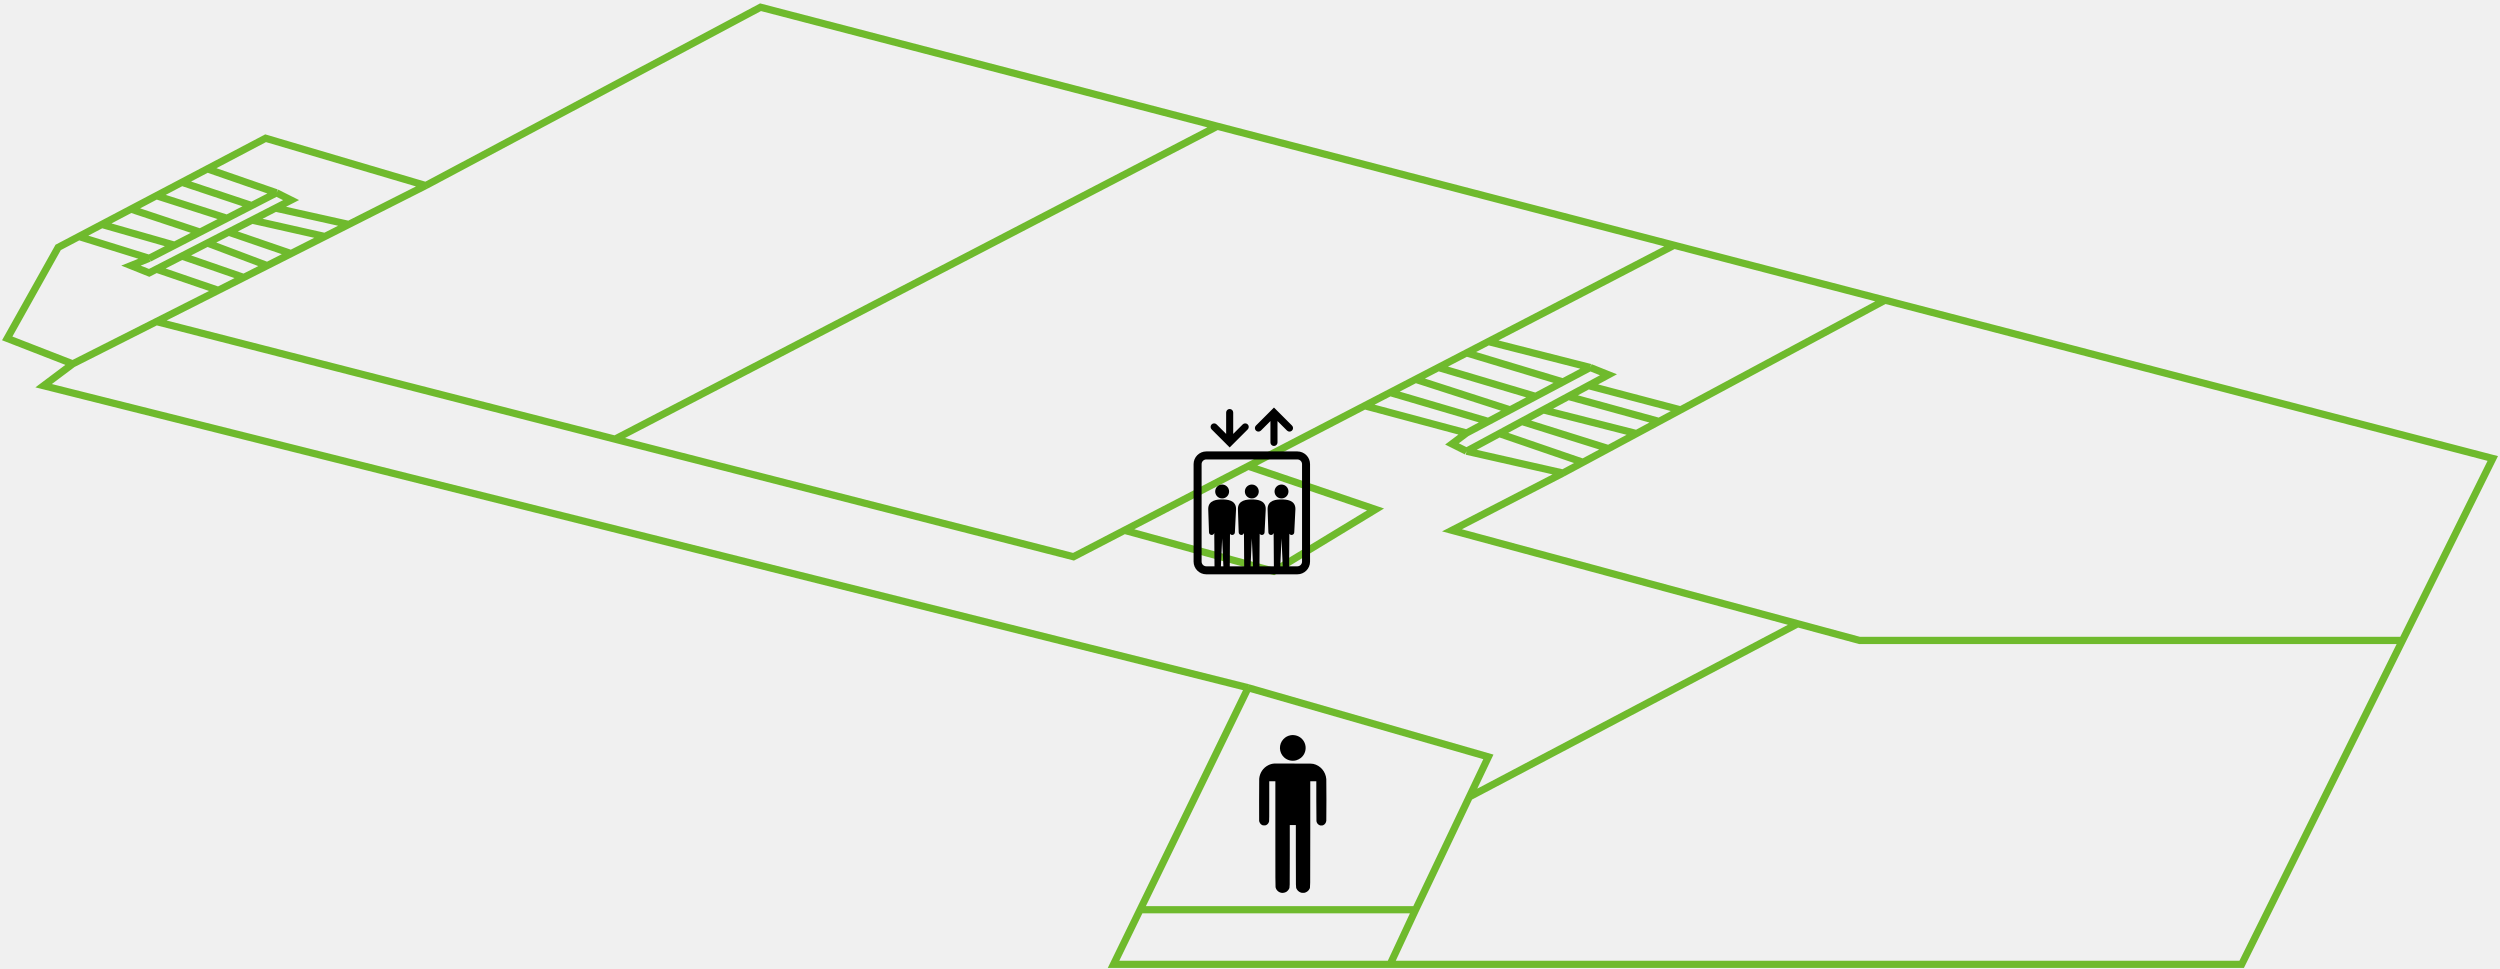
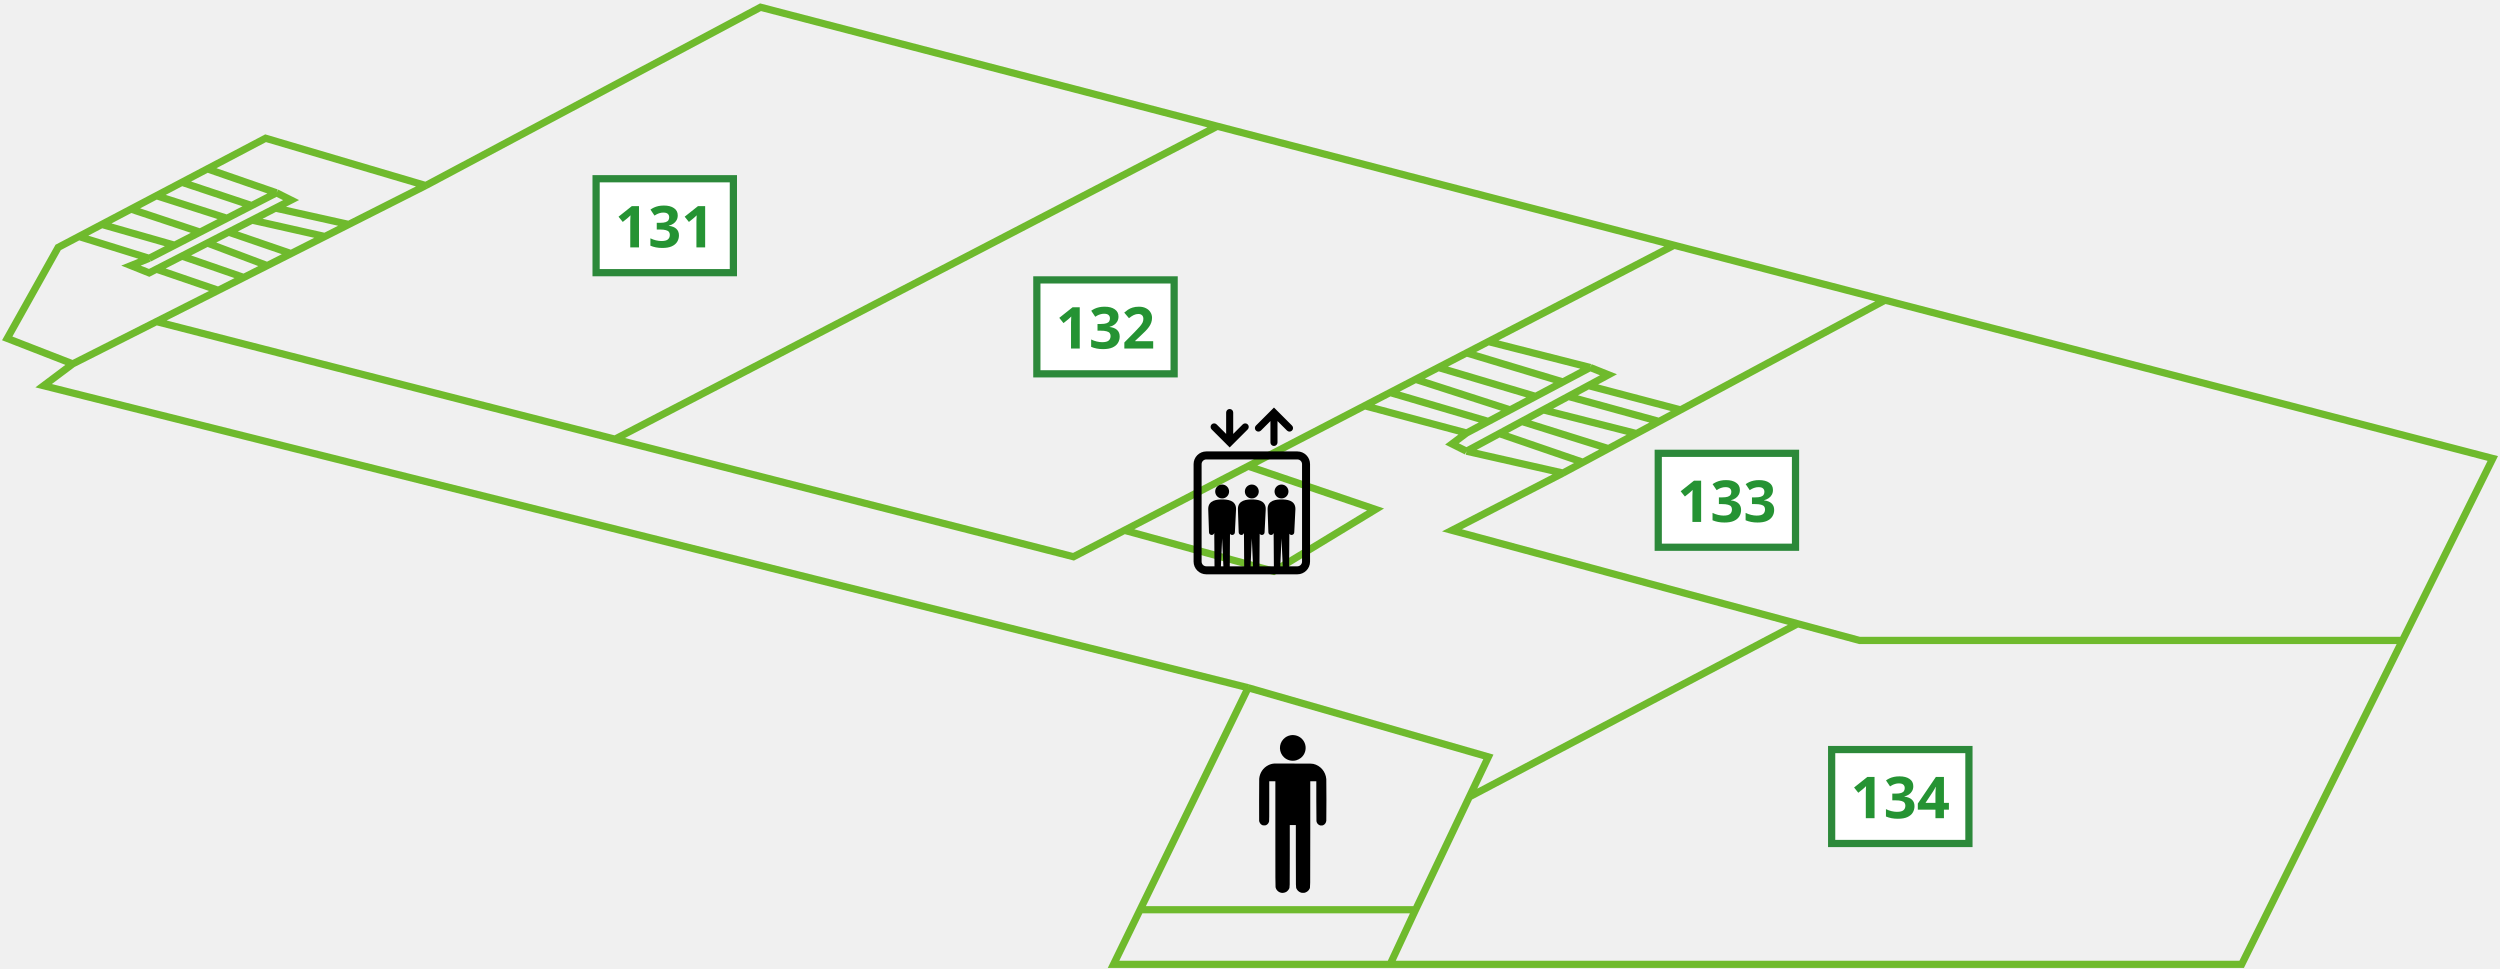
<svg xmlns="http://www.w3.org/2000/svg" width="346" height="134" viewBox="0 0 346 134" fill="none">
  <path d="M10.066 50.359L6.037 53.381L172.748 95.184M10.066 50.359L1 46.833L8.051 34.242L10.922 32.731M10.066 50.359L21.65 44.507M58.921 25.679L36.76 19.132L28.701 23.373M58.921 25.679L105.258 1L168.48 17.47M58.921 25.679L48.268 31.061M172.748 95.184L157.791 125.908M172.748 95.184L205.99 104.754L203.352 110.294M10.922 32.731L20.643 35.753M10.922 32.731L14.095 31.061M20.643 35.753L18.125 36.76L20.643 37.767L21.65 37.251M20.643 35.753L24.168 33.939M38.271 26.687L40.285 27.694L38.125 28.802M38.271 26.687L34.843 28.45M38.271 26.687L28.701 23.373M14.095 31.061L24.168 33.939M14.095 31.061L18.125 28.94M24.168 33.939L27.694 32.126M18.125 28.94L27.694 32.126M18.125 28.94L21.65 27.084M27.694 32.126L31.416 30.212M21.65 27.084L31.416 30.212M21.65 27.084L25.176 25.229M31.416 30.212L34.843 28.45M25.176 25.229L34.843 28.45M25.176 25.229L28.701 23.373M21.65 37.251L30.212 40.182M21.65 37.251L25.176 35.443M30.212 40.182L33.738 38.401M30.212 40.182L21.65 44.507M25.176 35.443L33.738 38.401M25.176 35.443L28.701 33.635M33.738 38.401L36.986 36.76M28.701 33.635L36.986 36.76M28.701 33.635L31.643 32.126M36.986 36.76L40.285 35.093M31.643 32.126L40.285 35.093M31.643 32.126L33.803 31.018L34.884 30.464M40.285 35.093L44.962 32.731M34.884 30.464L35.964 29.91L38.125 28.802M34.884 30.464L44.962 32.731M44.962 32.731L48.268 31.061M38.125 28.802L48.268 31.061M21.65 44.507L85.111 60.78M231.702 33.939L168.48 17.47M231.702 33.939L205.99 47.275M231.702 33.939L260.889 41.542M85.111 60.78L148.572 77.053L155.624 73.396M85.111 60.78L168.48 17.47M155.624 73.396L176.274 79.067L190.376 70.505L172.748 64.515M155.624 73.396L172.748 64.515M172.748 64.515L188.865 56.156M188.865 56.156L202.968 59.928M188.865 56.156L192.391 54.327M202.968 59.928L200.953 61.439L202.968 62.447M202.968 59.928L205.99 58.328M220.092 50.862L222.611 51.87L219.832 53.366M220.092 50.862L216.315 52.862M220.092 50.862L205.99 47.275M202.968 62.447L216.315 65.469M202.968 62.447L207.501 60.006M192.391 54.327L205.99 58.328M192.391 54.327L195.917 52.499M205.99 58.328L209.012 56.728M195.917 52.499L209.012 56.728M195.917 52.499L199.072 50.862M209.012 56.728L212.537 54.862M199.072 50.862L212.537 54.862M199.072 50.862L202.968 48.842M212.537 54.862L216.315 52.862M202.968 48.842L216.315 52.862M202.968 48.842L205.99 47.275M216.315 65.469L219.085 63.982M216.315 65.469L200.953 73.396L248.801 86.323M260.889 41.542L345 63.454L332.499 88.637M260.889 41.542L232.597 56.728M207.501 60.006L219.085 63.982M207.501 60.006L210.616 58.328M219.085 63.982L222.611 62.089M210.616 58.328L222.611 62.089M210.616 58.328L213.587 56.728M222.611 62.089L226.492 60.006M213.587 56.728L226.492 60.006M213.587 56.728L217.053 54.862M226.492 60.006L229.617 58.328M217.053 54.862L229.617 58.328M217.053 54.862L219.832 53.366M229.617 58.328L232.597 56.728M219.832 53.366L232.597 56.728M332.499 88.637L310.247 133.463H192.391M332.499 88.637H257.363L248.801 86.323M192.391 133.463H154.113L157.791 125.908M192.391 133.463L195.917 125.908M195.917 125.908H157.791M195.917 125.908L203.352 110.294M203.352 110.294L248.801 86.323" stroke="#6FBA2D" />
  <path d="M178.63 101.756C178.229 101.829 177.905 102.003 177.628 102.295C176.956 103.005 176.988 104.134 177.702 104.805C178.151 105.23 178.784 105.387 179.395 105.228C179.581 105.18 179.875 105.028 180.039 104.897C180.595 104.451 180.831 103.707 180.633 103.021C180.471 102.459 180.049 102.017 179.504 101.831C179.224 101.735 178.897 101.708 178.63 101.756Z" fill="black" />
  <path d="M176.356 105.675C176.064 105.695 175.808 105.767 175.533 105.904C174.817 106.262 174.347 106.962 174.274 107.78C174.26 107.923 174.257 108.86 174.26 110.811L174.265 113.637L174.303 113.748C174.373 113.952 174.511 114.111 174.694 114.195C174.764 114.229 174.806 114.234 174.965 114.234C175.137 114.234 175.161 114.231 175.255 114.185C175.448 114.089 175.59 113.903 175.643 113.676C175.66 113.606 175.665 112.986 175.665 110.859V108.131H176.088H176.51V115.398C176.51 121.726 176.513 122.682 176.536 122.786C176.631 123.244 177.042 123.578 177.51 123.58C177.645 123.58 177.852 123.527 177.983 123.457C178.137 123.375 178.316 123.191 178.394 123.034C178.514 122.788 178.507 123.121 178.507 118.428V114.191H178.925H179.344V118.437C179.345 123.114 179.337 122.791 179.455 123.027C179.567 123.256 179.762 123.426 180.023 123.525C180.122 123.563 180.163 123.57 180.342 123.57C180.521 123.57 180.562 123.563 180.661 123.525C180.923 123.426 181.117 123.256 181.228 123.03C181.349 122.785 181.341 123.437 181.341 115.398V108.131H181.759H182.177V110.842C182.177 112.716 182.182 113.585 182.196 113.655C182.24 113.896 182.377 114.086 182.584 114.186C182.705 114.248 182.722 114.251 182.867 114.249C182.983 114.249 183.044 114.239 183.113 114.214C183.355 114.116 183.517 113.896 183.56 113.601C183.582 113.439 183.582 108.089 183.56 107.824C183.468 106.783 182.747 105.943 181.759 105.721C181.65 105.697 181.522 105.685 181.315 105.68C180.795 105.668 176.524 105.663 176.356 105.675Z" fill="black" />
  <path d="M169.144 67.06C168.612 67.06 168.182 67.491 168.182 68.022C168.182 68.554 168.612 68.985 169.144 68.985C169.676 68.985 170.107 68.554 170.107 68.022C170.107 67.491 169.676 67.06 169.144 67.06Z" fill="black" />
  <path d="M173.252 67.06C172.72 67.06 172.289 67.491 172.289 68.022C172.289 68.554 172.72 68.985 173.252 68.985C173.783 68.985 174.214 68.554 174.214 68.022C174.214 67.491 173.783 67.06 173.252 67.06Z" fill="black" />
  <path d="M177.36 67.06C176.828 67.06 176.397 67.491 176.397 68.022C176.397 68.554 176.828 68.985 177.36 68.985C177.892 68.985 178.323 68.554 178.323 68.022C178.323 67.491 177.892 67.06 177.36 67.06Z" fill="black" />
  <path d="M179.554 62.478H166.95C165.982 62.478 165.193 63.266 165.193 64.234V77.729C165.193 78.697 165.982 79.486 166.95 79.486H179.554C180.523 79.486 181.31 78.697 181.31 77.729V64.234C181.311 63.266 180.523 62.478 179.554 62.478ZM168.973 78.377L169.144 74.52L169.315 78.377H168.973ZM173.08 78.377L173.252 74.52L173.423 78.377H173.08ZM177.189 78.377L177.36 74.52L177.532 78.377H177.189ZM180.202 77.729C180.202 78.086 179.911 78.377 179.554 78.377H178.417L178.448 73.873C178.519 73.977 178.636 74.047 178.77 74.041C178.977 74.031 179.136 73.855 179.127 73.649L179.286 70.445C179.286 69.185 178.01 69.123 177.36 69.123C176.711 69.123 175.435 69.185 175.435 70.445L175.542 73.649C175.532 73.855 175.691 74.031 175.898 74.041C176.079 74.049 176.229 73.925 176.272 73.757L176.304 78.377H174.309L174.34 73.873C174.411 73.977 174.527 74.047 174.662 74.041C174.868 74.031 175.028 73.855 175.019 73.649L175.178 70.445C175.178 69.185 173.901 69.123 173.252 69.123C172.603 69.123 171.326 69.185 171.326 70.445L171.433 73.649C171.424 73.855 171.583 74.031 171.79 74.041C171.971 74.049 172.121 73.925 172.164 73.756L172.195 78.377H170.201L170.231 73.873C170.302 73.977 170.419 74.047 170.554 74.041C170.761 74.031 170.92 73.855 170.91 73.648L171.07 70.445C171.07 69.185 169.793 69.123 169.144 69.123C168.495 69.123 167.218 69.185 167.218 70.445L167.325 73.648C167.315 73.855 167.475 74.031 167.681 74.041C167.863 74.049 168.013 73.925 168.055 73.756L168.087 78.377H166.95C166.593 78.377 166.302 78.086 166.302 77.729V64.234C166.302 63.877 166.593 63.587 166.95 63.587H179.554C179.911 63.587 180.202 63.877 180.202 64.234V77.729H180.202Z" fill="black" />
  <path d="M174.511 59.592L175.828 58.275V61.236C175.828 61.506 176.047 61.725 176.317 61.725C176.587 61.725 176.806 61.506 176.806 61.236V58.275L178.123 59.592C178.219 59.688 178.344 59.736 178.469 59.736C178.594 59.736 178.72 59.688 178.815 59.592C179.006 59.401 179.006 59.092 178.815 58.901L176.663 56.749L176.317 56.403L175.971 56.749L173.819 58.901C173.628 59.092 173.628 59.401 173.819 59.592C174.01 59.783 174.32 59.783 174.511 59.592Z" fill="black" />
  <path d="M169.841 61.581C169.841 61.581 169.841 61.581 169.841 61.581L170.187 61.927L170.533 61.581C170.533 61.581 170.533 61.581 170.533 61.581L172.685 59.429C172.876 59.238 172.876 58.928 172.685 58.737C172.494 58.546 172.184 58.546 171.993 58.737L170.676 60.055V57.094C170.676 56.823 170.457 56.605 170.187 56.605C169.917 56.605 169.698 56.823 169.698 57.094V60.055L168.381 58.737C168.19 58.546 167.88 58.546 167.689 58.737C167.498 58.928 167.498 59.238 167.689 59.429L169.841 61.581Z" fill="black" />
+   <rect x="82.5" y="24.738" width="19" height="13" fill="white" stroke="#2C893A" />
+   <path d="M88.437 34.238H87.229V30.934C87.229 30.844 87.229 30.732 87.229 30.598C87.234 30.465 87.24 30.326 87.245 30.182C87.25 30.038 87.255 29.91 87.261 29.798C87.234 29.83 87.175 29.889 87.085 29.974C86.999 30.054 86.919 30.126 86.845 30.19L86.189 30.718L85.605 29.99L87.445 28.526H88.437V34.238ZM93.799 29.806C93.799 30.068 93.743 30.294 93.631 30.486C93.524 30.678 93.378 30.836 93.191 30.958C93.01 31.081 92.802 31.172 92.567 31.23V31.254C93.026 31.308 93.372 31.446 93.607 31.67C93.847 31.894 93.967 32.196 93.967 32.574C93.967 32.905 93.884 33.204 93.719 33.47C93.559 33.732 93.308 33.94 92.967 34.094C92.631 34.244 92.196 34.318 91.663 34.318C91.348 34.318 91.055 34.292 90.783 34.238C90.511 34.185 90.255 34.108 90.015 34.006V32.982C90.26 33.105 90.516 33.198 90.783 33.262C91.055 33.326 91.306 33.358 91.535 33.358C91.967 33.358 92.268 33.284 92.439 33.134C92.615 32.985 92.703 32.774 92.703 32.502C92.703 32.342 92.663 32.209 92.583 32.102C92.503 31.99 92.362 31.908 92.159 31.854C91.962 31.796 91.684 31.766 91.327 31.766H90.895V30.838H91.335C91.687 30.838 91.954 30.806 92.135 30.742C92.322 30.673 92.447 30.582 92.511 30.47C92.58 30.353 92.615 30.22 92.615 30.07C92.615 29.868 92.551 29.71 92.423 29.598C92.3 29.481 92.092 29.422 91.799 29.422C91.618 29.422 91.452 29.446 91.303 29.494C91.154 29.537 91.018 29.59 90.895 29.654C90.778 29.718 90.674 29.78 90.583 29.838L90.023 29.006C90.172 28.9 90.338 28.804 90.519 28.718C90.706 28.633 90.911 28.566 91.135 28.518C91.359 28.47 91.61 28.446 91.887 28.446C92.474 28.446 92.938 28.566 93.279 28.806C93.626 29.041 93.799 29.374 93.799 29.806ZM97.593 34.238H96.385V30.934C96.385 30.844 96.385 30.732 96.385 30.598C96.39 30.465 96.396 30.326 96.401 30.182C96.406 30.038 96.412 29.91 96.417 29.798C96.39 29.83 96.332 29.889 96.241 29.974C96.156 30.054 96.076 30.126 96.001 30.19L95.345 30.718L94.761 29.99L96.601 28.526H97.593V34.238Z" fill="#259333" />
+   <rect x="143.5" y="38.738" width="19" height="13" fill="white" stroke="#2C893A" />
+   <path d="M149.437 48.238H148.229V44.934C148.229 44.844 148.229 44.732 148.229 44.598C148.234 44.465 148.239 44.326 148.245 44.182C148.25 44.038 148.255 43.91 148.261 43.798C148.234 43.83 148.175 43.889 148.085 43.974C147.999 44.054 147.919 44.126 147.845 44.19L147.189 44.718L146.605 43.99L148.445 42.526H149.437V48.238ZM154.799 43.806C154.799 44.068 154.743 44.294 154.631 44.486C154.524 44.678 154.378 44.836 154.191 44.958C154.01 45.081 153.802 45.172 153.567 45.23V45.254C154.026 45.308 154.372 45.446 154.607 45.67C154.847 45.894 154.967 46.196 154.967 46.574C154.967 46.905 154.884 47.204 154.719 47.47C154.559 47.732 154.308 47.94 153.967 48.094C153.631 48.244 153.196 48.318 152.663 48.318C152.348 48.318 152.055 48.292 151.783 48.238C151.511 48.185 151.255 48.108 151.015 48.006V46.982C151.26 47.105 151.516 47.198 151.783 47.262C152.055 47.326 152.306 47.358 152.535 47.358C152.967 47.358 153.268 47.284 153.439 47.134C153.615 46.985 153.703 46.774 153.703 46.502C153.703 46.342 153.663 46.209 153.583 46.102C153.503 45.99 153.362 45.908 153.159 45.854C152.962 45.796 152.684 45.766 152.327 45.766H151.895V44.838H152.335C152.687 44.838 152.954 44.806 153.135 44.742C153.322 44.673 153.447 44.582 153.511 44.47C153.58 44.353 153.615 44.22 153.615 44.07C153.615 43.868 153.551 43.71 153.423 43.598C153.3 43.481 153.092 43.422 152.799 43.422C152.618 43.422 152.452 43.446 152.303 43.494C152.154 43.537 152.018 43.59 151.895 43.654C151.778 43.718 151.674 43.78 151.583 43.838L151.023 43.006C151.172 42.9 151.338 42.804 151.519 42.718C151.706 42.633 151.911 42.566 152.135 42.518C152.359 42.47 152.61 42.446 152.887 42.446C153.474 42.446 153.938 42.566 154.279 42.806C154.626 43.041 154.799 43.374 154.799 43.806ZM159.601 48.238H155.609V47.398L157.041 45.95C157.329 45.652 157.561 45.404 157.737 45.206C157.913 45.004 158.041 44.822 158.121 44.662C158.201 44.497 158.241 44.321 158.241 44.134C158.241 43.905 158.177 43.734 158.049 43.622C157.926 43.51 157.758 43.454 157.545 43.454C157.326 43.454 157.113 43.505 156.905 43.606C156.697 43.708 156.478 43.852 156.249 44.038L155.593 43.262C155.758 43.118 155.932 42.985 156.113 42.862C156.3 42.74 156.513 42.641 156.753 42.566C156.998 42.486 157.292 42.446 157.633 42.446C158.006 42.446 158.326 42.516 158.593 42.654C158.865 42.788 159.073 42.972 159.217 43.206C159.366 43.436 159.441 43.697 159.441 43.99C159.441 44.23 159.404 44.452 159.329 44.654C159.26 44.857 159.156 45.054 159.017 45.246C158.884 45.433 158.718 45.628 158.521 45.83C158.324 46.028 158.1 46.244 157.849 46.478L157.113 47.166V47.222H159.601V48.238Z" fill="#259333" />
+   <rect x="229.5" y="62.738" width="19" height="13" fill="white" stroke="#2C893A" />
+   <path d="M235.437 72.238H234.229V68.934C234.229 68.844 234.229 68.732 234.229 68.598C234.234 68.465 234.239 68.326 234.245 68.182C234.25 68.038 234.255 67.91 234.261 67.798C234.234 67.83 234.175 67.889 234.085 67.974C233.999 68.054 233.919 68.126 233.845 68.19L233.189 68.718L232.605 67.99L234.445 66.526H235.437V72.238ZM240.799 67.806C240.799 68.068 240.743 68.294 240.631 68.486C240.524 68.678 240.378 68.836 240.191 68.958C240.01 69.081 239.802 69.172 239.567 69.23V69.254C240.026 69.308 240.372 69.446 240.607 69.67C240.847 69.894 240.967 70.196 240.967 70.574C240.967 70.905 240.884 71.204 240.719 71.47C240.559 71.732 240.308 71.94 239.967 72.094C239.631 72.244 239.196 72.318 238.663 72.318C238.348 72.318 238.055 72.292 237.783 72.238C237.511 72.185 237.255 72.108 237.015 72.006V70.982C237.26 71.105 237.516 71.198 237.783 71.262C238.055 71.326 238.306 71.358 238.535 71.358C238.967 71.358 239.268 71.284 239.439 71.134C239.615 70.985 239.703 70.774 239.703 70.502C239.703 70.342 239.663 70.209 239.583 70.102C239.503 69.99 239.362 69.908 239.159 69.854C238.962 69.796 238.684 69.766 238.327 69.766H237.895V68.838H238.335C238.687 68.838 238.954 68.806 239.135 68.742C239.322 68.673 239.447 68.582 239.511 68.47C239.58 68.353 239.615 68.22 239.615 68.07C239.615 67.868 239.551 67.71 239.423 67.598C239.3 67.481 239.092 67.422 238.799 67.422C238.618 67.422 238.452 67.446 238.303 67.494C238.154 67.537 238.018 67.59 237.895 67.654C237.778 67.718 237.674 67.78 237.583 67.838L237.023 67.006C237.172 66.9 237.338 66.804 237.519 66.718C237.706 66.633 237.911 66.566 238.135 66.518C238.359 66.47 238.61 66.446 238.887 66.446C239.474 66.446 239.938 66.566 240.279 66.806C240.626 67.041 240.799 67.374 240.799 67.806ZM245.377 67.806C245.377 68.068 245.321 68.294 245.209 68.486C245.102 68.678 244.956 68.836 244.769 68.958C244.588 69.081 244.38 69.172 244.145 69.23V69.254C244.604 69.308 244.95 69.446 245.185 69.67C245.425 69.894 245.545 70.196 245.545 70.574C245.545 70.905 245.462 71.204 245.297 71.47C245.137 71.732 244.886 71.94 244.545 72.094C244.209 72.244 243.774 72.318 243.241 72.318C242.926 72.318 242.633 72.292 242.361 72.238C242.089 72.185 241.833 72.108 241.593 72.006V70.982C241.838 71.105 242.094 71.198 242.361 71.262C242.633 71.326 242.884 71.358 243.113 71.358C243.545 71.358 243.846 71.284 244.017 71.134C244.193 70.985 244.281 70.774 244.281 70.502C244.281 70.342 244.241 70.209 244.161 70.102C244.081 69.99 243.94 69.908 243.737 69.854C243.54 69.796 243.262 69.766 242.905 69.766H242.473V68.838H242.913C243.265 68.838 243.532 68.806 243.713 68.742C243.9 68.673 244.025 68.582 244.089 68.47C244.158 68.353 244.193 68.22 244.193 68.07C244.193 67.868 244.129 67.71 244.001 67.598C243.878 67.481 243.67 67.422 243.377 67.422C243.196 67.422 243.03 67.446 242.881 67.494C242.732 67.537 242.596 67.59 242.473 67.654C242.356 67.718 242.252 67.78 242.161 67.838L241.601 67.006C241.75 66.9 241.916 66.804 242.097 66.718C242.284 66.633 242.489 66.566 242.713 66.518C242.937 66.47 243.188 66.446 243.465 66.446C244.052 66.446 244.516 66.566 244.857 66.806C245.204 67.041 245.377 67.374 245.377 67.806Z" fill="#259333" />
+   <rect x="253.5" y="103.738" width="19" height="13" fill="white" stroke="#2C893A" />
+   <path d="M259.437 113.238H258.229V109.934C258.229 109.844 258.229 109.732 258.229 109.598C258.234 109.465 258.239 109.326 258.245 109.182C258.25 109.038 258.255 108.91 258.261 108.798C258.234 108.83 258.175 108.889 258.085 108.974C257.999 109.054 257.919 109.126 257.845 109.19L257.189 109.718L256.605 108.99L258.445 107.526H259.437V113.238ZM264.799 108.806C264.799 109.068 264.743 109.294 264.631 109.486C264.524 109.678 264.378 109.836 264.191 109.958C264.01 110.081 263.802 110.172 263.567 110.23V110.254C264.026 110.308 264.372 110.446 264.607 110.67C264.847 110.894 264.967 111.196 264.967 111.574C264.967 111.905 264.884 112.204 264.719 112.47C264.559 112.732 264.308 112.94 263.967 113.094C263.631 113.244 263.196 113.318 262.663 113.318C262.348 113.318 262.055 113.292 261.783 113.238C261.511 113.185 261.255 113.108 261.015 113.006V111.982C261.26 112.105 261.516 112.198 261.783 112.262C262.055 112.326 262.306 112.358 262.535 112.358C262.967 112.358 263.268 112.284 263.439 112.134C263.615 111.985 263.703 111.774 263.703 111.502C263.703 111.342 263.663 111.209 263.583 111.102C263.503 110.99 263.362 110.908 263.159 110.854C262.962 110.796 262.684 110.766 262.327 110.766H261.895V109.838H262.335C262.687 109.838 262.954 109.806 263.135 109.742C263.322 109.673 263.447 109.582 263.511 109.47C263.58 109.353 263.615 109.22 263.615 109.07C263.615 108.868 263.551 108.71 263.423 108.598C263.3 108.481 263.092 108.422 262.799 108.422C262.618 108.422 262.452 108.446 262.303 108.494C262.154 108.537 262.018 108.59 261.895 108.654C261.778 108.718 261.674 108.78 261.583 108.838L261.023 108.006C261.172 107.9 261.338 107.804 261.519 107.718C261.706 107.633 261.911 107.566 262.135 107.518C262.359 107.47 262.61 107.446 262.887 107.446C263.474 107.446 263.938 107.566 264.279 107.806C264.626 108.041 264.799 108.374 264.799 108.806ZM269.729 112.054H269.041V113.238H267.865V112.054H265.425V111.214L267.929 107.526H269.041V111.118H269.729V112.054ZM267.865 110.15C267.865 110.06 267.865 109.953 267.865 109.83C267.87 109.702 267.876 109.577 267.881 109.454C267.886 109.326 267.892 109.214 267.897 109.118C267.902 109.017 267.908 108.948 267.913 108.91H267.881C267.833 109.017 267.782 109.121 267.729 109.222C267.676 109.324 267.612 109.428 267.537 109.534L266.489 111.118H267.865V110.15Z" fill="#259333" />
</svg>
